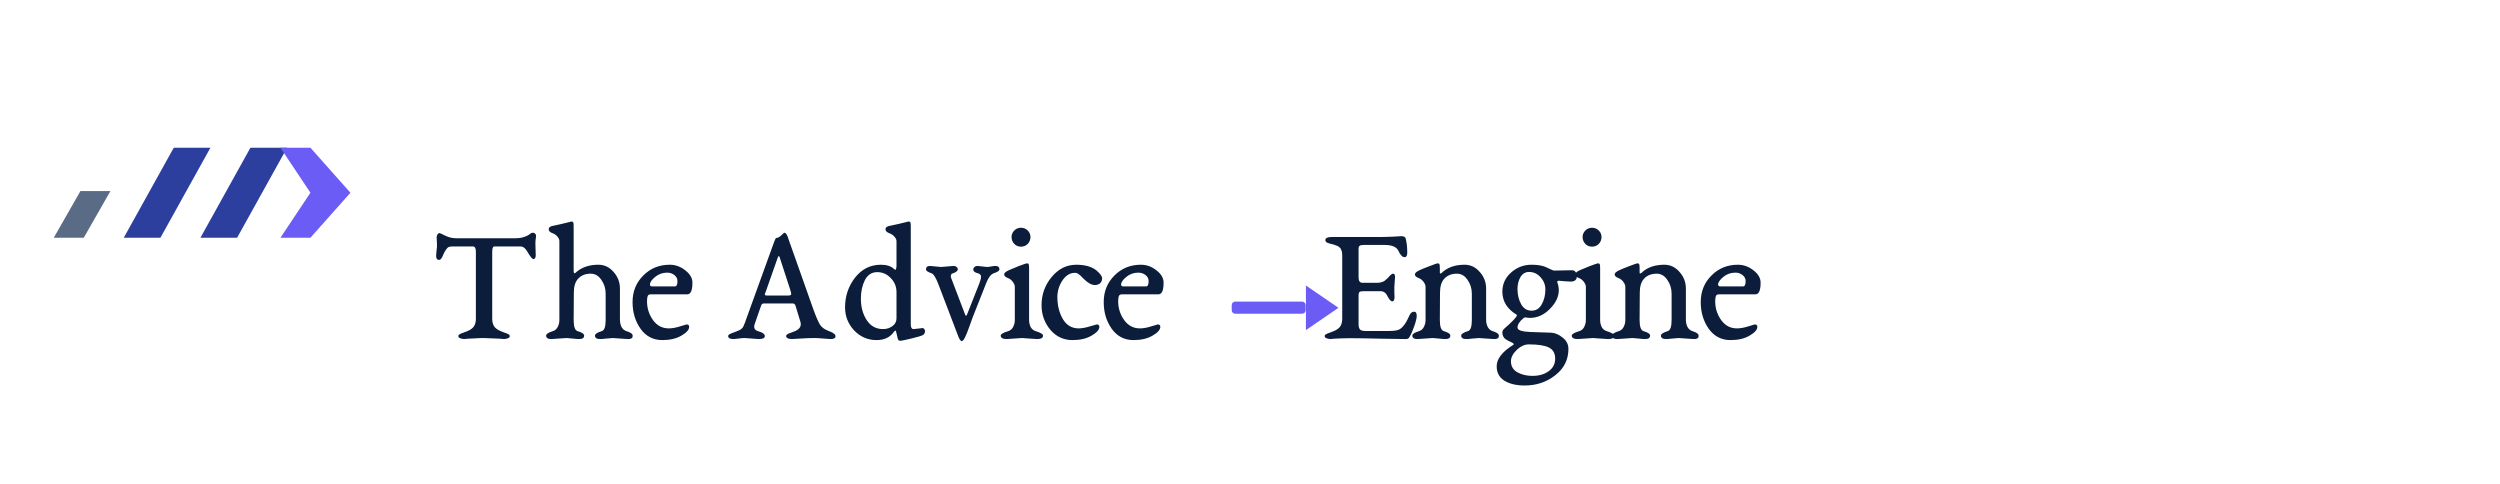
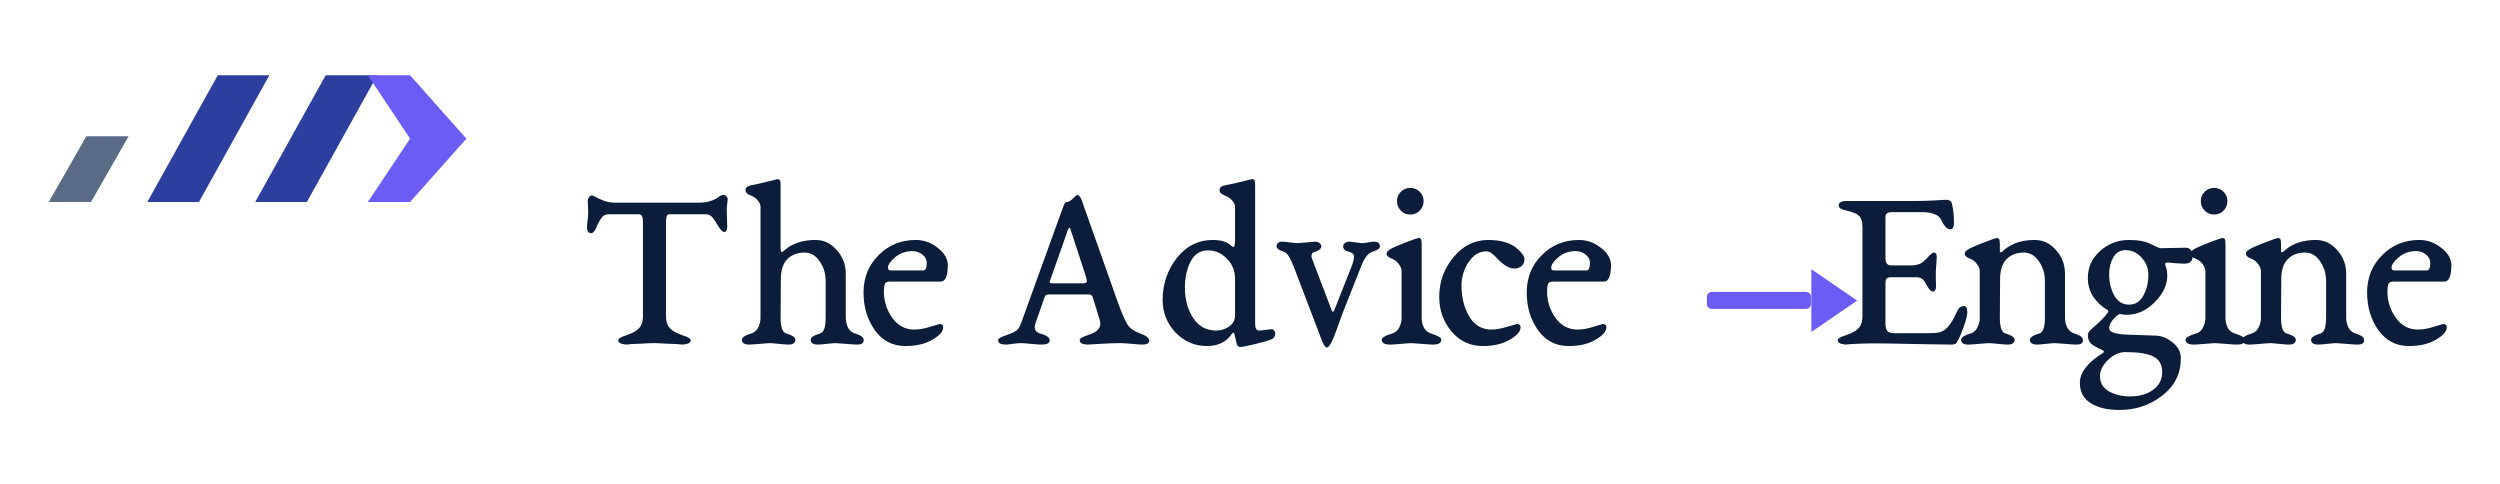
- <svg xmlns="http://www.w3.org/2000/svg" width="930" height="180" viewBox="0 0 930 180" version="1.1" id="svg6">
+ <svg xmlns="http://www.w3.org/2000/svg" width="930" height="180" viewBox="7.1 52.8 660.7 92.4" version="1.1" id="svg6">
  <defs id="defs6" />
  <g transform="translate(20 50) scale(0.62)" id="g4">
    <polygon points="0,62 18,62 34,34 16,34" fill="#5A6B85" id="polygon1" />
    <polygon points="42,62 64,62 94,8 72,8" fill="#2C3E9E" id="polygon2" />
    <polygon points="88,62 110,62 140,8 118,8" fill="#2C3E9E" id="polygon3" />
    <polygon points="136,8 154,8 178,35 154,62 136,62 154,35" fill="#6B5CF6" id="polygon4" />
  </g>
  <g id="g6">
    <path d="m 177.024,93.68 q 0,-1.984 -1.024,-1.984 h -7.808 q -1.152,0 -1.664,0.448 -0.512,0.448 -1.088,1.472 -0.192,0.32 -0.512,1.024 -0.256,0.64 -0.448,1.024 -0.192,0.384 -0.512,0.704 -0.256,0.32 -0.576,0.32 -1.152,0 -1.152,-1.472 0,-0.64 0.128,-1.792 0.192,-1.152 0.192,-2.24 0,-0.576 -0.064,-1.6 -0.064,-1.024 -0.064,-1.28 0,-0.64 0.32,-1.088 0.32,-0.512 0.768,-0.512 0.192,0 2.112,0.96 1.92,0.96 3.968,0.96 h 22.336 q 2.496,0 4.48,-1.088 0.256,-0.128 0.576,-0.384 0.384,-0.32 0.64,-0.448 0.32,-0.128 0.64,-0.128 0.512,0 0.832,0.384 0.32,0.32 0.32,0.768 0,0.192 -0.128,1.088 -0.128,0.832 -0.128,1.664 0,0.896 0.064,2.56 0.064,1.6 0.064,1.856 0,1.472 -0.896,1.472 -0.64,0 -2.304,-2.88 -1.088,-1.792 -2.304,-1.792 h -9.92 q -0.768,0 -0.768,1.984 v 24.832 q 0,1.792 0.704,2.88 0.704,1.024 2.304,1.728 0.384,0.192 1.408,0.576 1.088,0.32 1.6,0.64 0.512,0.256 0.512,0.704 0,0.896 -2.048,1.088 -0.128,0 -1.472,-0.128 -1.28,-0.064 -3.136,-0.128 -1.792,-0.128 -3.136,-0.128 -1.344,0 -3.072,0.128 -1.664,0.064 -2.88,0.128 -1.152,0.128 -1.28,0.128 -2.112,-0.192 -2.112,-1.088 0,-0.448 0.512,-0.704 0.512,-0.32 1.536,-0.64 1.088,-0.384 1.472,-0.576 1.6,-0.704 2.304,-1.728 0.704,-1.088 0.704,-2.88 z m 53.592,25.28 q 0.128,3.52 2.432,4.224 2.304,0.704 2.304,1.664 0,0.384 -0.064,0.64 -0.064,0.192 -0.512,0.448 -0.384,0.192 -1.152,0.192 -0.768,0 -3.008,-0.192 -2.176,-0.192 -2.624,-0.192 -0.64,0 -2.368,0.192 -1.664,0.192 -2.368,0.192 -1.92,0 -1.92,-1.28 0,-0.896 2.496,-1.664 1.472,-0.384 1.472,-4.096 v -9.792 q 0,-2.944 -1.6,-5.184 -1.536,-2.304 -3.968,-2.304 -2.88,0 -4.608,1.792 -1.664,1.728 -1.664,5.248 l -0.064,10.24 q 0,3.648 1.472,4.096 2.432,0.704 2.432,1.664 0,1.28 -1.856,1.28 -0.768,0 -2.496,-0.192 -1.728,-0.192 -2.176,-0.192 -0.64,0 -2.816,0.192 -2.176,0.192 -2.88,0.192 -1.92,0 -1.92,-1.28 0,-0.896 2.496,-1.664 1.216,-0.384 1.792,-1.536 0.64,-1.216 0.64,-2.56 V 89.712 q 0,-0.832 -0.704,-1.664 -0.64,-0.832 -1.792,-1.28 -1.472,-0.512 -1.472,-1.472 0,-1.088 1.856,-1.344 1.088,-0.192 2.624,-0.576 1.6,-0.384 2.688,-0.64 1.088,-0.32 1.344,-0.32 0.512,0 0.64,0.384 0.128,0.32 0.128,1.344 v 16.576 q 0,0.384 0.064,0.64 0.064,0.192 0.128,0.256 0.064,0.064 0.256,0 0.192,-0.064 0.256,-0.128 0.064,-0.064 0.256,-0.256 0.256,-0.192 0.32,-0.256 3.072,-2.496 7.936,-2.496 3.328,0 5.632,2.688 2.368,2.624 2.368,6.208 z m 11.16,-13.12 q 0,0.704 0.832,0.704 h 8.448 q 0.96,0 0.96,-1.984 0,-1.344 -1.152,-2.24 -1.152,-0.896 -2.624,-0.896 -2.624,0 -4.544,1.6 -1.92,1.6 -1.92,2.816 z m 15.808,-0.704 q 0,4.352 -1.92,4.352 h -13.504 q -0.96,0 -1.216,0.64 -0.256,0.704 -0.256,1.92 0,3.904 2.24,7.04 2.24,3.072 5.824,3.072 1.92,0 4.288,-0.768 l 2.368,-0.704 q 0.96,0 0.96,0.896 0,1.6 -2.88,3.264 -2.816,1.664 -7.104,1.664 -5.056,0 -8.064,-4.16 -3.008,-4.224 -3.008,-9.984 0,-5.888 3.968,-9.856 3.968,-4.032 9.856,-4.032 3.2,0 5.824,2.112 2.624,2.048 2.624,4.544 z m 27.248,3.456 q -0.384,0.768 -0.32,1.088 0.128,0.256 0.896,0.256 h 7.808 q 0.96,0 1.088,-0.384 0.128,-0.384 -0.384,-1.92 l -3.904,-11.968 q -0.256,-0.896 -0.704,0.192 z m 18.24,17.152 q -2.368,0 -5.12,0.192 -2.752,0.192 -3.456,0.192 -0.704,0 -1.408,-0.256 -0.64,-0.32 -0.64,-0.832 0,-0.448 0.448,-0.704 0.512,-0.32 1.536,-0.64 1.088,-0.384 1.472,-0.576 2.496,-1.152 1.856,-3.392 l -1.856,-6.08 q -0.256,-0.768 -1.024,-0.768 h -10.688 q -0.768,0 -1.024,0.704 l -2.432,6.976 q -0.704,2.112 1.408,2.688 2.368,0.64 2.368,1.792 0,1.088 -2.24,1.088 -0.64,0 -2.688,-0.192 -1.984,-0.192 -2.56,-0.192 -0.896,0 -2.304,0.192 -1.344,0.192 -1.728,0.192 -2.112,0 -2.112,-1.088 0,-0.448 0.512,-0.704 0.512,-0.32 1.536,-0.64 1.088,-0.384 1.472,-0.576 0.32,-0.128 0.576,-0.256 0.256,-0.128 0.448,-0.256 0.192,-0.128 0.384,-0.256 0.192,-0.192 0.256,-0.256 0.128,-0.064 0.256,-0.32 0.128,-0.256 0.192,-0.32 0.064,-0.064 0.192,-0.384 0.192,-0.384 0.192,-0.512 0.064,-0.128 0.256,-0.576 0.192,-0.512 0.256,-0.768 l 9.792,-27.072 q 0.256,-0.704 0.512,-1.408 0.256,-0.704 0.384,-1.024 0.128,-0.384 0.256,-0.64 0.128,-0.32 0.256,-0.448 0.192,-0.128 0.384,-0.128 0.704,-0.064 1.664,-0.96 0.96,-0.96 1.088,-0.96 0.32,0 0.576,0.256 0.256,0.192 0.448,0.704 0.256,0.448 0.384,0.896 0.192,0.448 0.448,1.344 0.32,0.896 0.512,1.408 l 8.448,23.872 q 1.536,4.224 2.496,5.76 0.96,1.472 3.2,2.304 2.56,0.896 2.56,1.984 0,1.024 -1.856,1.024 -0.64,0 -2.688,-0.192 -2.048,-0.192 -3.2,-0.192 z m 17.176,-14.656 q 0,4.672 2.176,8 2.176,3.328 6.08,3.328 1.984,0 3.456,-1.088 1.536,-1.088 1.536,-2.88 v -9.792 q 0,-3.008 -2.112,-5.184 -2.112,-2.24 -5.056,-2.24 -3.072,0 -4.608,3.008 -1.472,2.944 -1.472,6.848 z m 17.792,-28.672 q 0.512,0 0.64,0.384 0.128,0.32 0.128,1.344 v 36.48 q 0,1.792 1.024,1.792 0.448,0 1.856,-0.192 1.408,-0.192 1.6,-0.192 0.256,0 0.512,0.384 0.32,0.32 0.32,0.64 0,1.152 -0.832,1.6 -0.832,0.448 -4.288,1.28 -3.392,0.832 -4.16,0.832 -0.704,0 -0.896,-0.896 -0.256,-0.896 -0.576,-2.432 -0.192,-0.896 -0.768,-0.064 -2.176,3.136 -6.528,3.136 -4.864,0 -8.32,-3.584 -3.392,-3.648 -3.392,-8.576 0,-6.272 3.712,-11.072 3.776,-4.8 9.6,-4.8 3.328,0 4.992,1.664 0.448,0.32 0.576,0.128 0.128,-0.192 0.256,-1.152 v -9.408 q 0,-0.832 -0.768,-1.664 -0.704,-0.832 -1.856,-1.28 -1.472,-0.512 -1.472,-1.472 0,-1.088 1.856,-1.344 1.088,-0.192 2.688,-0.576 1.6,-0.384 2.688,-0.64 1.152,-0.32 1.408,-0.32 z m 25.816,19.264 q -1.792,-0.384 -1.792,-1.472 0,-0.512 0.448,-0.896 0.448,-0.384 1.152,-0.384 0.448,0 1.728,0.192 1.28,0.192 1.792,0.192 0.512,0 1.536,-0.192 1.024,-0.192 1.536,-0.192 1.536,0 1.536,1.28 0,0.768 -2.176,1.472 -1.536,0.576 -2.752,3.648 l -5.056,12.8 q -0.192,0.448 -1.152,3.2 -0.96,2.752 -1.664,4.16 -0.704,1.408 -1.216,1.408 -0.704,0 -1.6,-2.56 l -7.104,-18.624 q -1.408,-3.648 -2.496,-4.032 -2.112,-0.704 -2.112,-1.472 0,-1.28 1.536,-1.28 0.448,0 1.984,0.192 1.6,0.192 2.112,0.192 0.448,0 2.304,-0.192 1.856,-0.192 2.304,-0.192 0.704,0 1.152,0.384 0.448,0.384 0.448,0.896 0,0.896 -2.176,1.6 -0.256,0.064 -0.384,0.576 -0.128,0.448 0.064,0.96 l 5.248,13.76 q 0.32,0.704 0.64,0 l 4.608,-11.648 q 0.64,-1.6 0.64,-2.624 0,-0.448 -0.384,-0.768 -0.384,-0.32 -0.704,-0.384 z m 13.464,-15.936 q 1.024,-1.024 2.496,-1.024 1.472,0 2.496,1.024 1.024,1.024 1.024,2.432 0,1.472 -1.024,2.56 -1.024,1.024 -2.496,1.024 -1.472,0 -2.496,-1.024 -1.024,-1.088 -1.024,-2.56 0,-1.408 1.024,-2.432 z m 0.192,20.928 q 0,-0.832 -0.768,-1.856 -0.768,-1.024 -1.856,-1.408 -1.344,-0.512 -1.344,-1.344 0,-0.768 1.856,-1.6 0.64,-0.32 3.392,-1.408 2.816,-1.088 3.264,-1.088 0.512,0 0.64,0.384 0.128,0.384 0.128,1.472 v 19.264 q 0,1.344 0.576,2.56 0.64,1.152 1.856,1.536 2.752,0.832 2.752,1.664 0,1.28 -2.176,1.28 -0.768,0 -3.008,-0.192 -2.176,-0.192 -2.624,-0.192 -0.64,0 -2.816,0.192 -2.176,0.192 -2.88,0.192 -2.24,0 -2.24,-1.28 0,-0.832 2.816,-1.664 1.216,-0.384 1.792,-1.536 0.64,-1.216 0.64,-2.56 z m 21.464,19.84 q -4.992,0 -8.256,-3.84 -3.264,-3.904 -3.264,-9.152 0,-5.952 3.776,-10.496 3.776,-4.544 9.152,-4.544 4.864,0 7.488,2.112 2.112,1.792 2.112,2.944 0,1.152 -0.768,1.856 -0.768,0.64 -1.92,0.64 -1.856,0 -4.16,-2.304 -0.128,-0.128 -0.576,-0.576 -0.448,-0.512 -0.704,-0.704 -0.192,-0.192 -0.576,-0.448 -0.32,-0.32 -0.704,-0.384 -0.32,-0.128 -0.704,-0.128 -2.752,0 -4.672,2.88 -1.856,2.816 -1.856,6.144 0,4.672 2.048,8.192 2.048,3.456 5.888,3.456 1.728,0 4.224,-0.768 l 2.496,-0.704 q 0.96,0 0.96,0.896 0,1.6 -2.88,3.264 -2.816,1.664 -7.104,1.664 z m 18.072,-20.672 q 0,0.704 0.832,0.704 h 8.448 q 0.96,0 0.96,-1.984 0,-1.344 -1.152,-2.24 -1.152,-0.896 -2.624,-0.896 -2.624,0 -4.544,1.6 -1.92,1.6 -1.92,2.816 z m 15.808,-0.704 q 0,4.352 -1.92,4.352 h -13.504 q -0.96,0 -1.216,0.64 -0.256,0.704 -0.256,1.92 0,3.904 2.24,7.04 2.24,3.072 5.824,3.072 1.92,0 4.288,-0.768 l 2.368,-0.704 q 0.96,0 0.96,0.896 0,1.6 -2.88,3.264 -2.816,1.664 -7.104,1.664 -5.056,0 -8.064,-4.16 -3.008,-4.224 -3.008,-9.984 0,-5.888 3.968,-9.856 3.968,-4.032 9.856,-4.032 3.2,0 5.824,2.112 2.624,2.048 2.624,4.544 z" id="text4" style="font-size:64px;font-family:'EB Garamond 12', 'EB Garamond', serif;letter-spacing:-1;fill:#0b1d3a" aria-label="The Advice" />
    <g fill="#6B5CF6" id="g5">
      <rect x="458.2" y="112.2" width="27.5" height="4.5" rx="1.3" id="rect4" />
      <polygon points="485.8,106.2 497.9,114.5 485.8,122.8" id="polygon5" />
    </g>
    <path d="m 505.388,103.216 q 0,1.984 1.472,1.984 h 5.504 q 0.96,0 1.664,-0.256 0.768,-0.256 1.088,-0.512 0.384,-0.32 1.152,-1.024 0.192,-0.192 0.576,-0.64 0.448,-0.512 0.768,-0.704 0.32,-0.256 0.64,-0.256 0.704,0 0.704,1.28 0,0.192 -0.128,1.728 -0.128,1.472 -0.128,1.984 0,0.512 0,1.92 0.064,1.408 0.064,1.728 0,1.664 -0.832,1.664 -0.256,0 -0.512,-0.192 -0.256,-0.192 -0.512,-0.512 -0.192,-0.32 -0.384,-0.576 -0.128,-0.256 -0.384,-0.64 -0.192,-0.448 -0.256,-0.512 -0.832,-1.344 -2.24,-1.344 h -6.72 q -0.896,0 -1.216,0.32 -0.32,0.32 -0.32,1.216 v 10.752 q 0,1.28 0.512,1.92 0.576,0.576 1.92,0.576 h 8.96 q 1.792,0 2.944,-0.256 1.152,-0.32 2.048,-1.28 0.896,-1.024 1.28,-1.728 0.448,-0.768 1.344,-2.688 0.576,-1.216 1.728,-1.216 0.896,0 0.896,1.6 0,1.216 -0.96,3.904 -0.96,2.624 -1.472,3.456 -0.32,0.576 -0.448,0.768 -0.128,0.192 -0.448,0.32 -0.32,0.128 -0.832,0.128 -0.64,0 -8.704,-0.128 -8.064,-0.192 -12.032,-0.192 -1.344,0 -3.072,0.064 -1.664,0.064 -2.88,0.128 -1.152,0.128 -1.28,0.128 -2.112,-0.192 -2.112,-1.088 0,-0.448 0.512,-0.704 0.512,-0.32 1.536,-0.64 1.088,-0.384 1.472,-0.576 1.6,-0.704 2.304,-1.728 0.704,-1.088 0.704,-2.88 v -23.36 q 0,-0.576 -0.064,-1.024 0,-0.512 -0.192,-0.896 -0.192,-0.448 -0.32,-0.704 -0.064,-0.256 -0.448,-0.512 -0.384,-0.256 -0.512,-0.384 -0.128,-0.128 -0.768,-0.32 -0.576,-0.256 -0.832,-0.32 -0.192,-0.064 -1.024,-0.256 -0.768,-0.256 -1.088,-0.32 -1.024,-0.32 -1.024,-1.088 0,-1.152 2.24,-1.152 h 18.368 q 1.536,0 4.352,-0.128 2.88,-0.192 3.264,-0.192 1.472,0 1.664,0.896 0.576,2.304 0.576,5.248 0,1.664 -1.024,1.664 -1.216,0 -2.304,-2.432 -1.024,-2.112 -5.184,-2.112 h -7.616 q -1.216,0 -1.6,0.32 -0.384,0.32 -0.384,1.024 z m 47.448,15.744 q 0,1.408 0.576,2.624 0.64,1.216 1.856,1.6 2.304,0.704 2.304,1.664 0,0.384 -0.064,0.64 -0.064,0.192 -0.512,0.448 -0.384,0.192 -1.152,0.192 -0.768,0 -3.008,-0.192 -2.176,-0.192 -2.624,-0.192 -0.64,0 -2.368,0.192 -1.664,0.192 -2.368,0.192 -1.92,0 -1.92,-1.28 0,-0.896 2.496,-1.664 1.472,-0.384 1.472,-4.096 v -9.792 q 0,-2.944 -1.6,-5.184 -1.536,-2.304 -3.968,-2.304 -2.88,0 -4.608,1.792 -1.664,1.728 -1.664,5.248 l -0.064,10.24 q 0,3.648 1.472,4.096 2.432,0.704 2.432,1.664 0,1.28 -1.856,1.28 -0.768,0 -2.496,-0.192 -1.728,-0.192 -2.176,-0.192 -0.64,0 -2.816,0.192 -2.176,0.192 -2.88,0.192 -1.92,0 -1.92,-1.28 0,-0.896 2.496,-1.664 1.216,-0.384 1.792,-1.536 0.64,-1.216 0.64,-2.56 v -12.416 q 0,-0.832 -0.768,-1.856 -0.768,-1.024 -1.856,-1.408 -1.344,-0.512 -1.344,-1.344 0,-0.768 1.856,-1.6 0.768,-0.384 3.456,-1.408 2.752,-1.088 3.2,-1.088 0.512,0 0.64,0.384 0.128,0.384 0.128,1.408 v 1.6 q 0,0.832 1.024,-0.128 0.192,-0.192 0.256,-0.256 3.072,-2.496 7.936,-2.496 3.328,0 5.632,2.688 2.368,2.624 2.368,6.208 z m 9.24,15.424 q 0,2.752 2.368,4.096 2.368,1.344 5.632,1.344 3.648,0 6.016,-1.728 2.432,-1.728 2.432,-4.672 0,-3.008 -2.368,-4.16 -2.304,-1.152 -7.424,-1.152 -2.24,0 -4.288,1.856 -2.368,2.176 -2.368,4.416 z m 2.432,-26.88 q 0,3.2 1.344,5.632 1.344,2.432 3.904,2.432 2.496,0 3.776,-2.368 1.344,-2.368 1.344,-5.504 0,-2.624 -1.792,-4.544 -1.728,-1.984 -4.288,-1.984 -2.048,0 -3.2,1.92 -1.088,1.92 -1.088,4.416 z m 5.248,-9.024 q 3.712,0 5.76,1.088 2.176,1.088 2.624,1.088 l 6.656,-0.128 q 0.896,0 1.344,0.704 0.448,0.704 0.448,1.536 0,1.984 -2.304,1.984 -0.448,0 -2.304,-0.128 -1.792,-0.192 -2.048,-0.192 -0.832,0 -0.576,0.704 0.512,1.344 0.512,2.816 0,3.648 -3.328,6.976 -3.264,3.328 -7.424,3.328 -0.384,0 -0.96,-0.064 -0.512,-0.128 -0.64,-0.128 -0.448,0 -0.832,0.32 -2.176,1.856 -2.176,3.456 0,1.472 4.8,1.664 l 7.68,0.256 q 2.304,0.128 4.352,1.856 2.112,1.664 2.112,4.16 0,6.016 -4.864,9.792 -4.864,3.84 -11.392,3.84 -4.672,0 -7.552,-1.792 -2.88,-1.792 -2.88,-5.376 0,-4.096 6.144,-7.936 0.576,-0.32 -0.384,-0.832 -1.92,-0.832 -2.816,-1.6 -0.832,-0.832 -0.832,-2.304 0,-0.704 0.896,-1.472 3.392,-2.944 4.288,-4.288 0.448,-0.576 0,-0.832 -2.304,-1.344 -3.776,-3.52 -1.408,-2.24 -1.408,-4.928 0,-4.224 3.2,-7.104 3.264,-2.944 7.68,-2.944 z m 19.992,-12.736 q 1.024,-1.024 2.496,-1.024 1.472,0 2.496,1.024 1.024,1.024 1.024,2.432 0,1.472 -1.024,2.56 -1.024,1.024 -2.496,1.024 -1.472,0 -2.496,-1.024 -1.024,-1.088 -1.024,-2.56 0,-1.408 1.024,-2.432 z m 0.192,20.928 q 0,-0.832 -0.768,-1.856 -0.768,-1.024 -1.856,-1.408 -1.344,-0.512 -1.344,-1.344 0,-0.768 1.856,-1.6 0.64,-0.32 3.392,-1.408 2.816,-1.088 3.264,-1.088 0.512,0 0.64,0.384 0.128,0.384 0.128,1.472 v 19.264 q 0,1.344 0.576,2.56 0.64,1.152 1.856,1.536 2.752,0.832 2.752,1.664 0,1.28 -2.176,1.28 -0.768,0 -3.008,-0.192 -2.176,-0.192 -2.624,-0.192 -0.64,0 -2.816,0.192 -2.176,0.192 -2.88,0.192 -2.24,0 -2.24,-1.28 0,-0.832 2.816,-1.664 1.216,-0.384 1.792,-1.536 0.64,-1.216 0.64,-2.56 z m 37.208,12.288 q 0,1.408 0.576,2.624 0.64,1.216 1.856,1.6 2.304,0.704 2.304,1.664 0,0.384 -0.064,0.64 -0.064,0.192 -0.512,0.448 -0.384,0.192 -1.152,0.192 -0.768,0 -3.008,-0.192 -2.176,-0.192 -2.624,-0.192 -0.64,0 -2.368,0.192 -1.664,0.192 -2.368,0.192 -1.92,0 -1.92,-1.28 0,-0.896 2.496,-1.664 1.472,-0.384 1.472,-4.096 v -9.792 q 0,-2.944 -1.6,-5.184 -1.536,-2.304 -3.968,-2.304 -2.88,0 -4.608,1.792 -1.664,1.728 -1.664,5.248 l -0.064,10.24 q 0,3.648 1.472,4.096 2.432,0.704 2.432,1.664 0,1.28 -1.856,1.28 -0.768,0 -2.496,-0.192 -1.728,-0.192 -2.176,-0.192 -0.64,0 -2.816,0.192 -2.176,0.192 -2.88,0.192 -1.92,0 -1.92,-1.28 0,-0.896 2.496,-1.664 1.216,-0.384 1.792,-1.536 0.64,-1.216 0.64,-2.56 v -12.416 q 0,-0.832 -0.768,-1.856 -0.768,-1.024 -1.856,-1.408 -1.344,-0.512 -1.344,-1.344 0,-0.768 1.856,-1.6 0.768,-0.384 3.456,-1.408 2.752,-1.088 3.2,-1.088 0.512,0 0.64,0.384 0.128,0.384 0.128,1.408 v 1.6 q 0,0.832 1.024,-0.128 0.192,-0.192 0.256,-0.256 3.072,-2.496 7.936,-2.496 3.328,0 5.632,2.688 2.368,2.624 2.368,6.208 z m 11.992,-13.12 q 0,0.704 0.832,0.704 h 8.448 q 0.96,0 0.96,-1.984 0,-1.344 -1.152,-2.24 -1.152,-0.896 -2.624,-0.896 -2.624,0 -4.544,1.6 -1.92,1.6 -1.92,2.816 z m 15.808,-0.704 q 0,4.352 -1.92,4.352 h -13.504 q -0.96,0 -1.216,0.64 -0.256,0.704 -0.256,1.92 0,3.904 2.24,7.04 2.24,3.072 5.824,3.072 1.92,0 4.288,-0.768 l 2.368,-0.704 q 0.96,0 0.96,0.896 0,1.6 -2.88,3.264 -2.816,1.664 -7.104,1.664 -5.056,0 -8.064,-4.16 -3.008,-4.224 -3.008,-9.984 0,-5.888 3.968,-9.856 3.968,-4.032 9.856,-4.032 3.2,0 5.824,2.112 2.624,2.048 2.624,4.544 z" id="text5" style="font-size:64px;font-family:'EB Garamond 12', 'EB Garamond', serif;letter-spacing:-1;fill:#0b1d3a" aria-label="Engine" />
  </g>
</svg>
